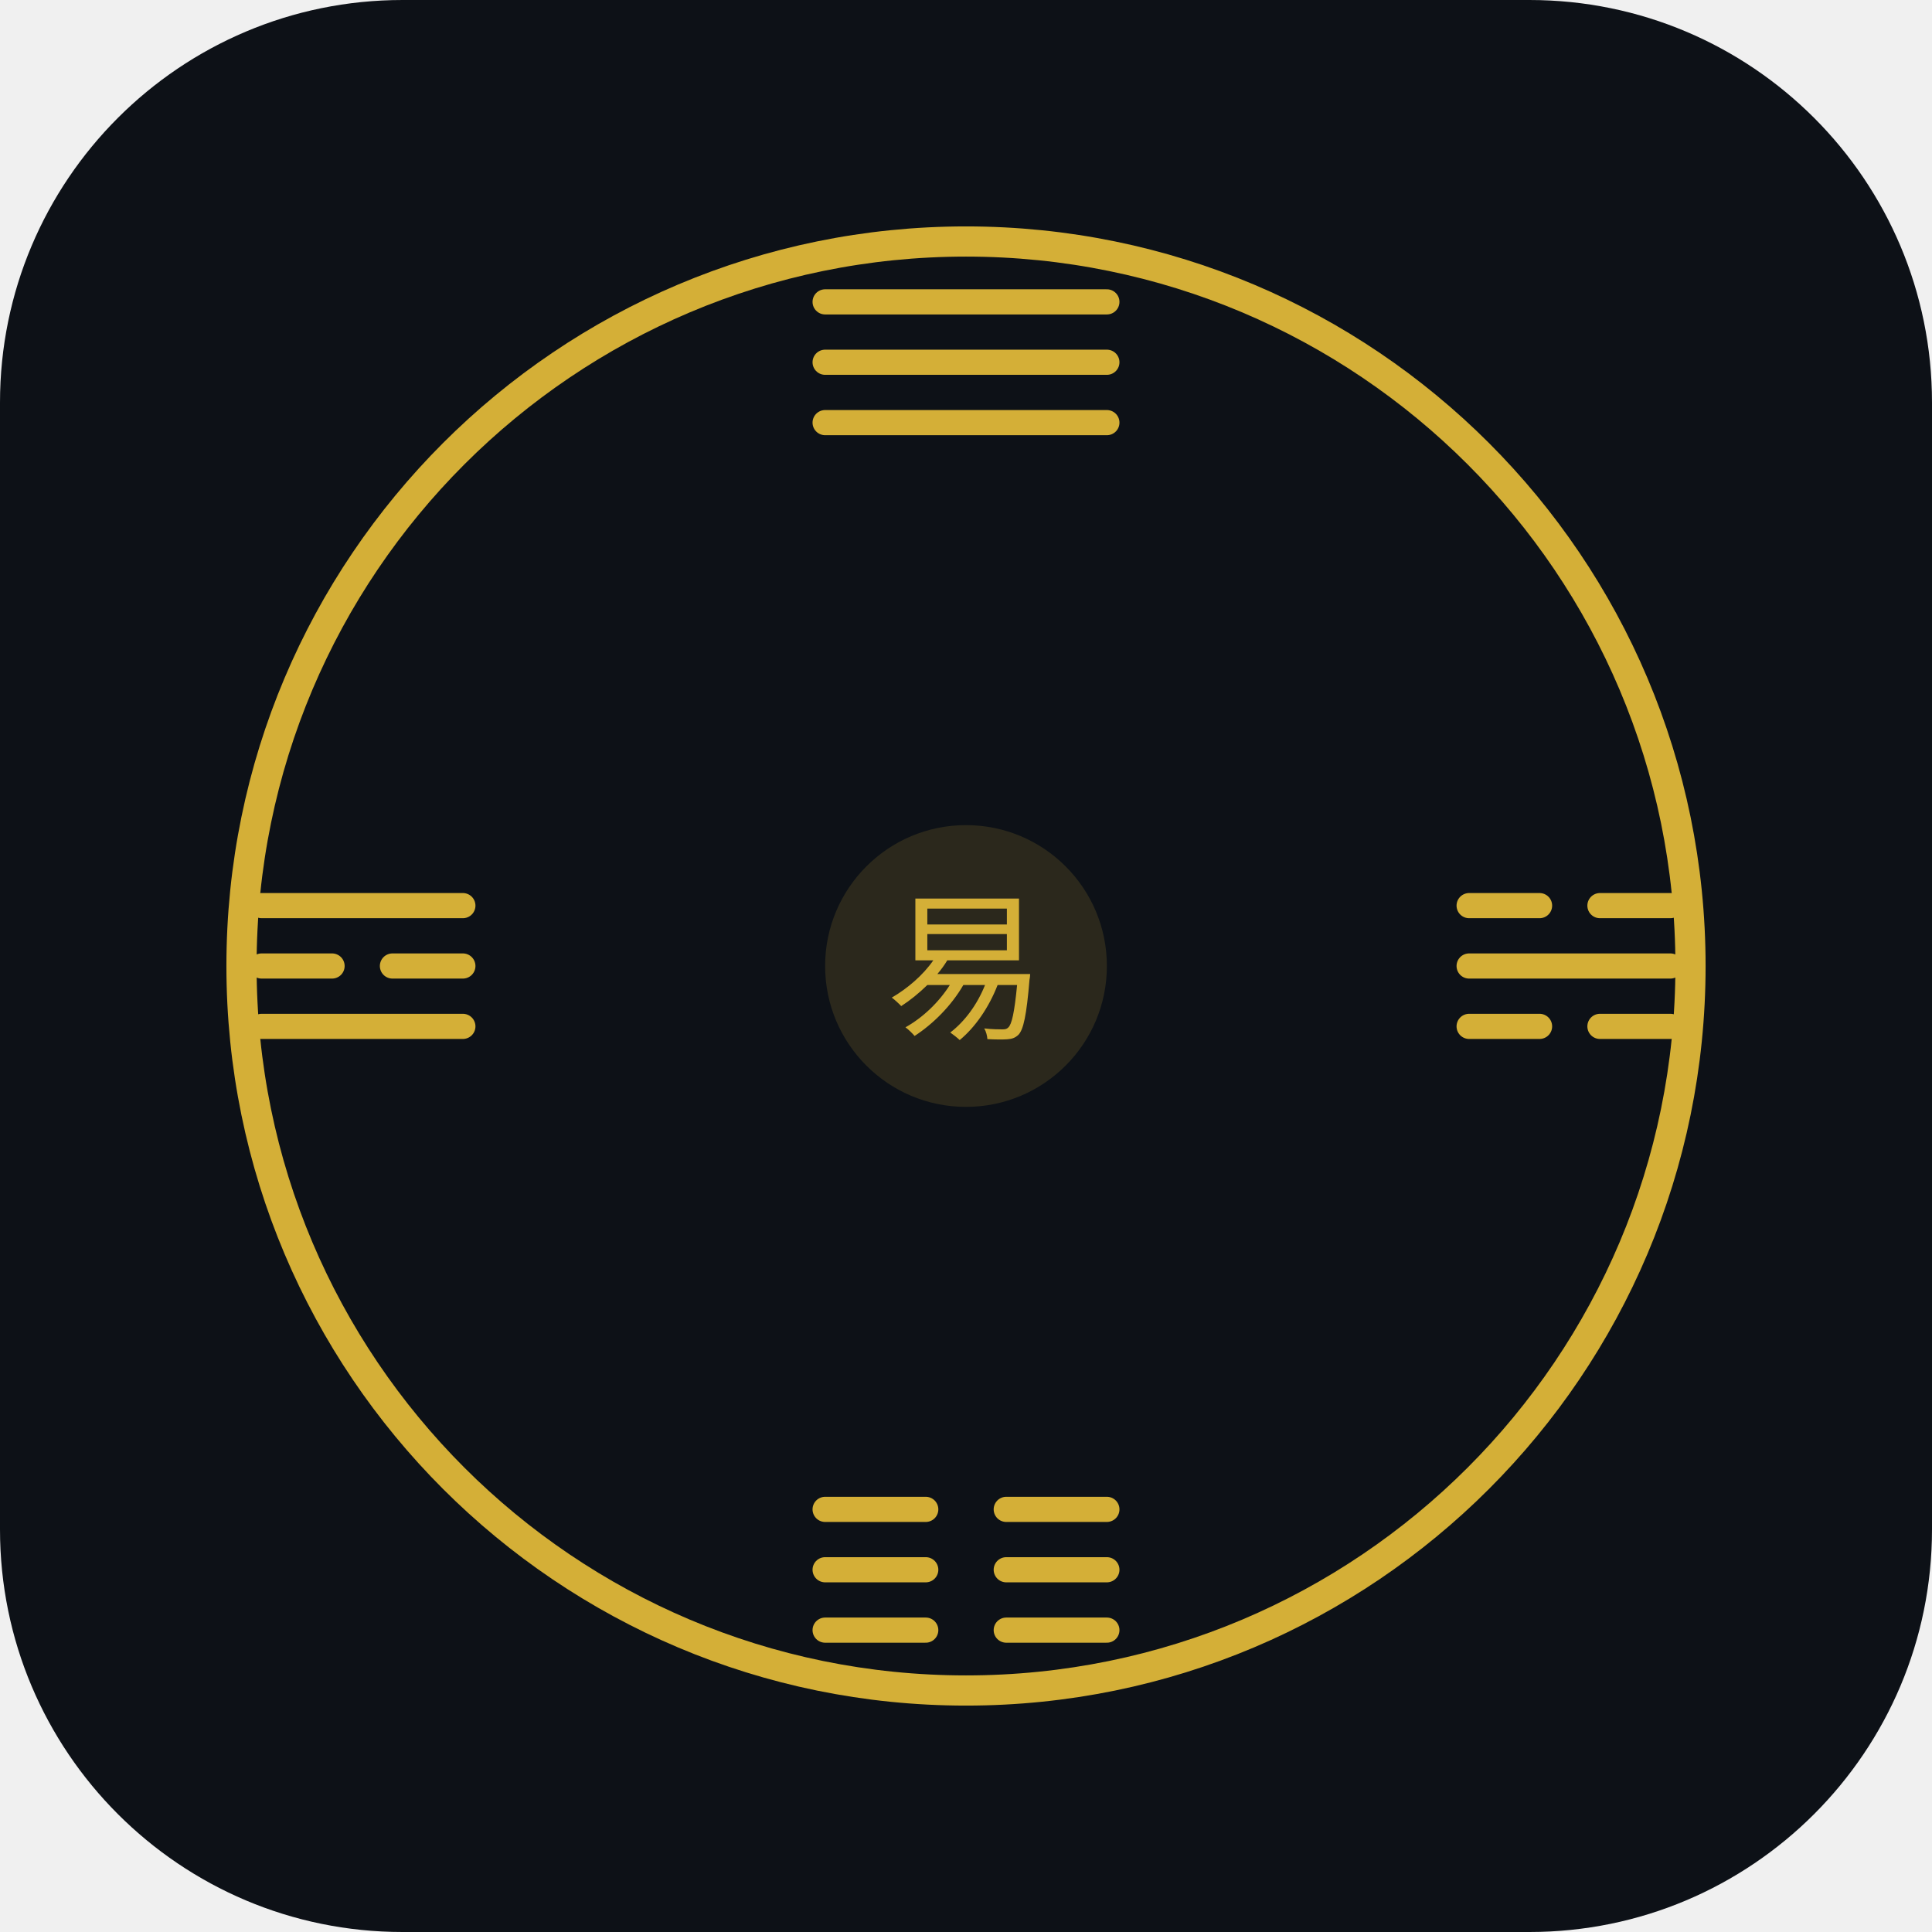
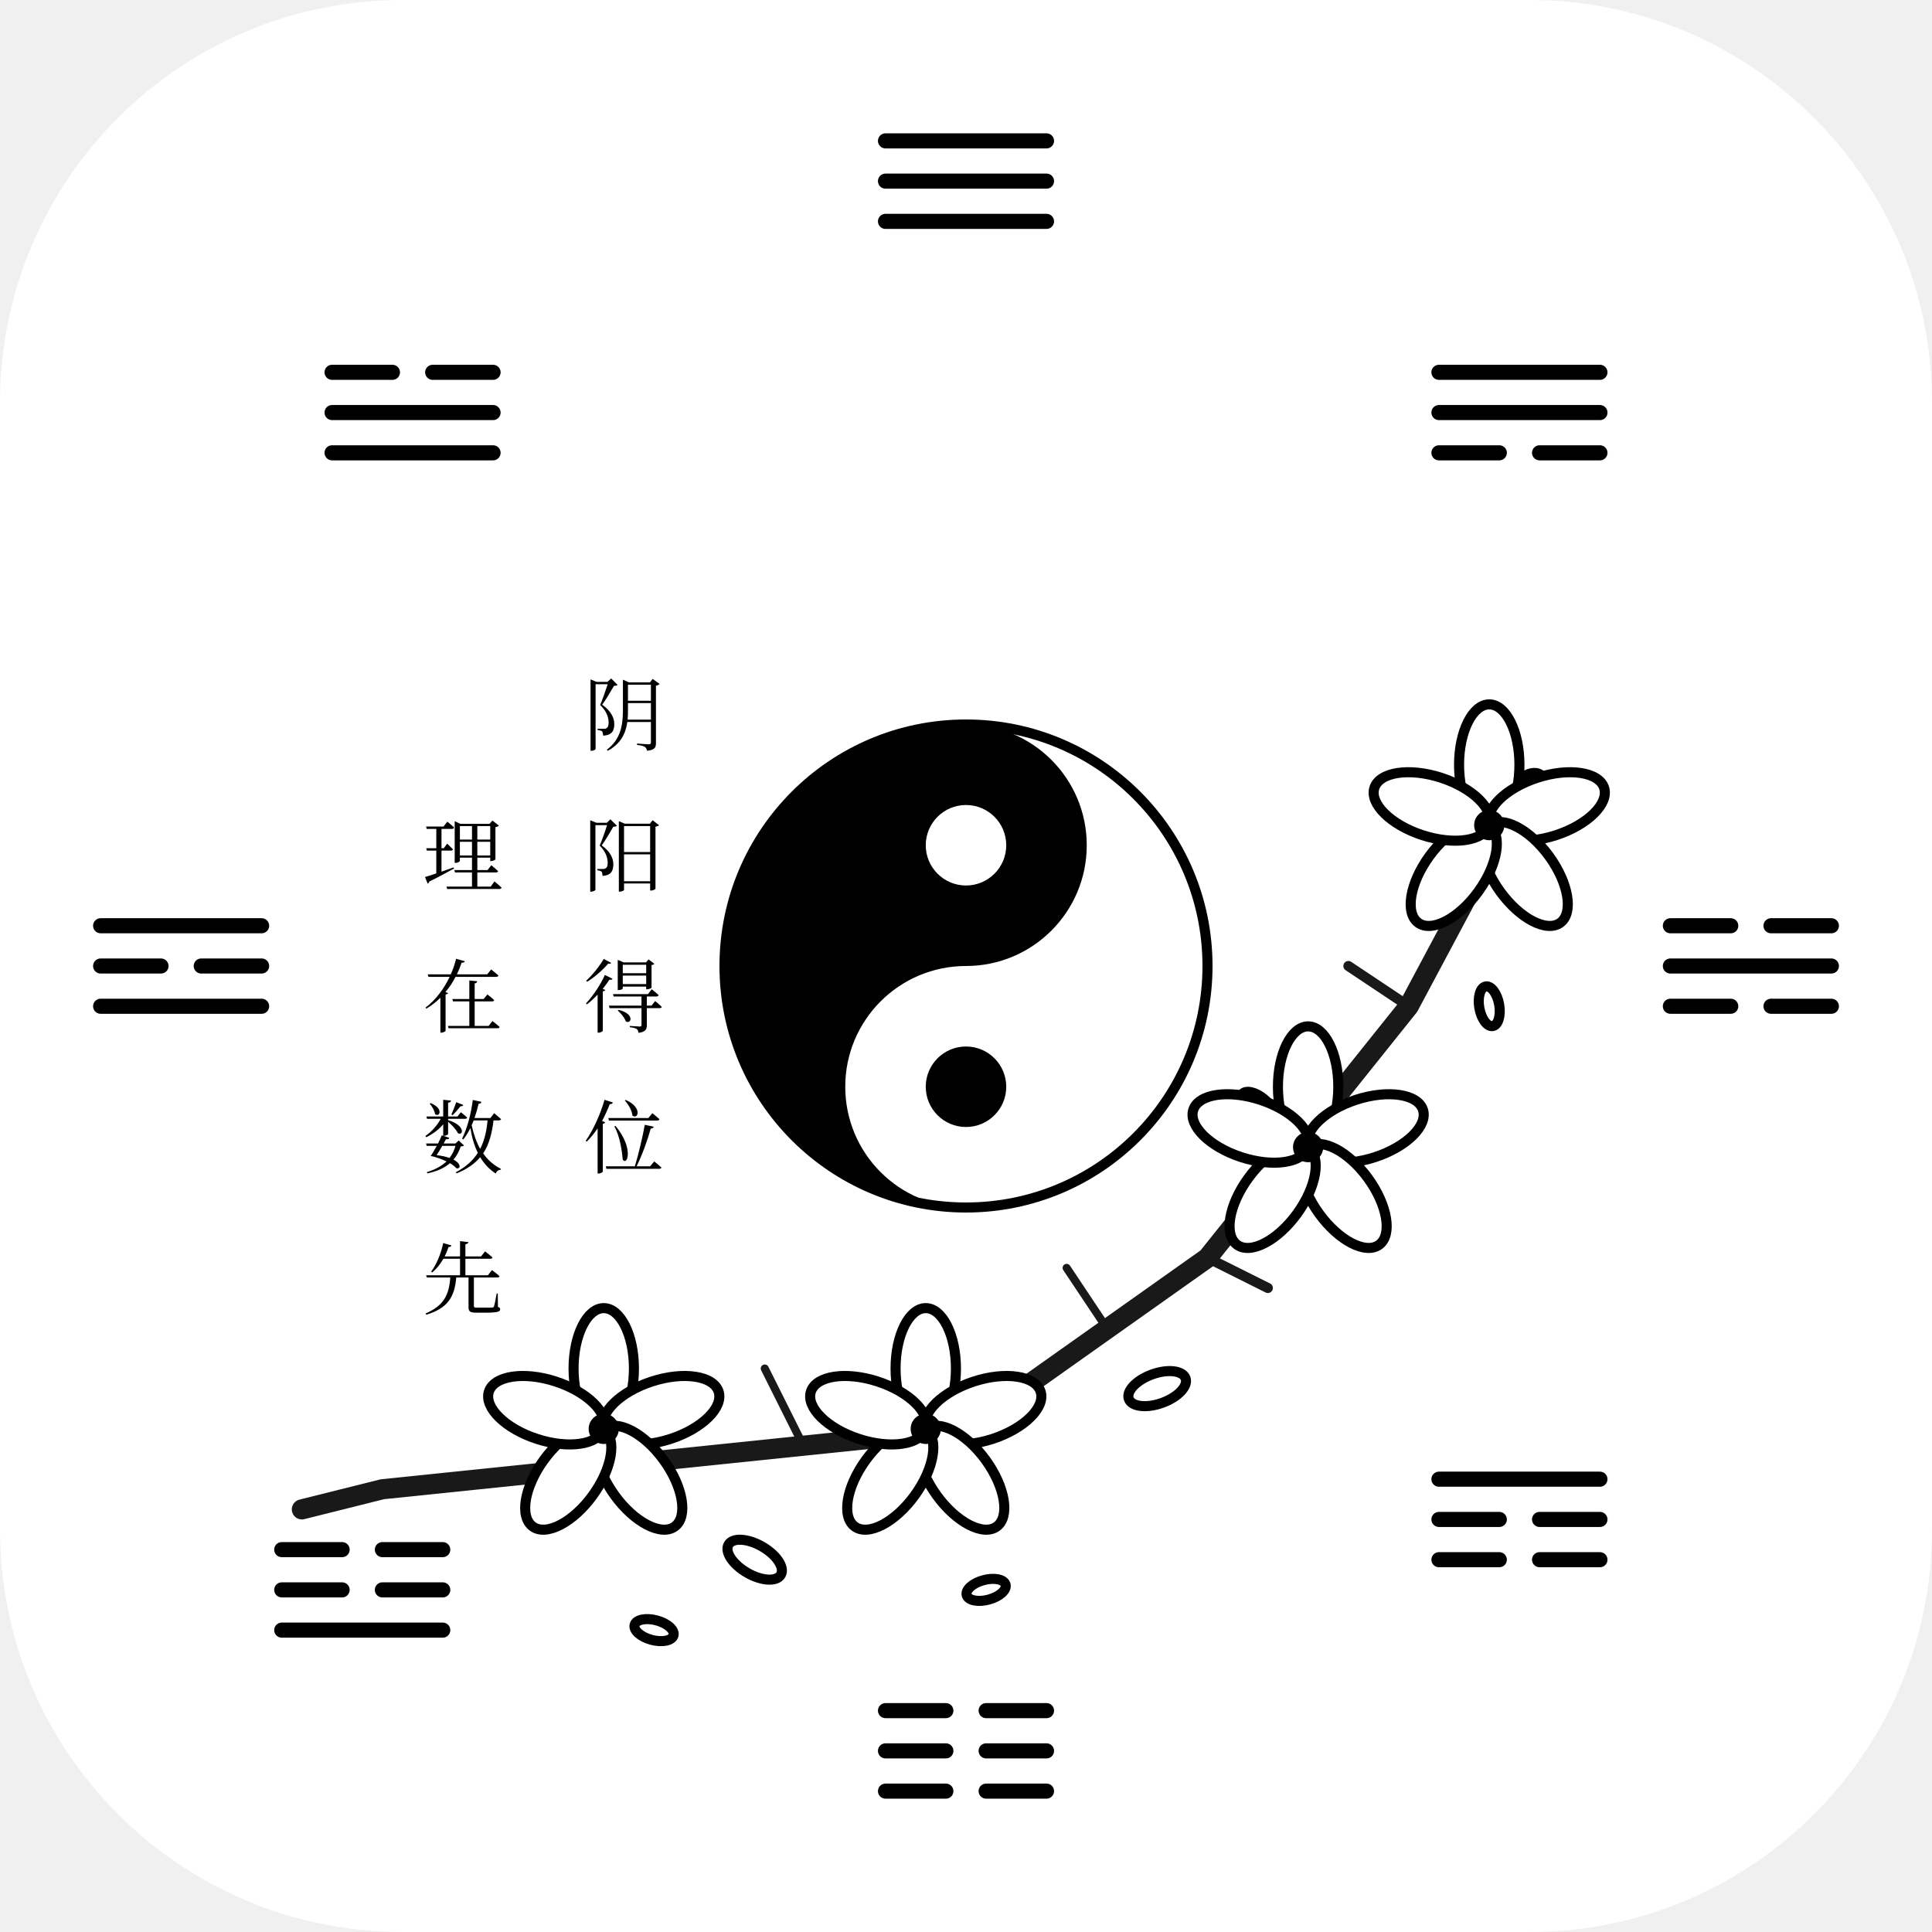
<svg xmlns="http://www.w3.org/2000/svg" viewBox="0 0 192 192">
-   <rect width="192" height="192" rx="40" fill="#0d1117" />
-   <circle cx="96" cy="96" r="72" fill="none" stroke="#d4af37" stroke-width="3" />
-   <g transform="translate(96,36)" fill="none" stroke="#d4af37" stroke-width="2.5" stroke-linecap="round">
-     <line x1="-14" y1="-6" x2="14" y2="-6" />
-     <line x1="-14" y1="0" x2="14" y2="0" />
-     <line x1="-14" y1="6" x2="14" y2="6" />
+   <defs>
+     <style>
+       .taiji-group {
+       transform-origin: 96px 96px;
+       animation: spin 4s linear infinite;
+       }
+       @keyframes spin {
+       0% { transform: rotate(0deg); }
+       100% { transform: rotate(360deg); }
+       }
+     </style>
+     <g id="plum-outline">
+       <ellipse cx="0" cy="-6" rx="3" ry="6" fill="#ffffff" stroke="#000000" stroke-width="1" />
+       <ellipse cx="0" cy="-6" rx="3" ry="6" fill="#ffffff" stroke="#000000" stroke-width="1" transform="rotate(72)" />
+       <ellipse cx="0" cy="-6" rx="3" ry="6" fill="#ffffff" stroke="#000000" stroke-width="1" transform="rotate(144)" />
+       <ellipse cx="0" cy="-6" rx="3" ry="6" fill="#ffffff" stroke="#000000" stroke-width="1" transform="rotate(216)" />
+       <ellipse cx="0" cy="-6" rx="3" ry="6" fill="#ffffff" stroke="#000000" stroke-width="1" transform="rotate(288)" />
+       <circle cx="0" cy="0" r="1.5" fill="#000000" />
+     </g>
+   </defs>
+   <rect width="192" height="192" rx="40" fill="#ffffff" />
+   <g fill="none" stroke="#000000" stroke-linecap="round" stroke-linejoin="round" opacity="0.9">
+     <polyline points="30,150 38,148 96,142 120,125 140,100 148,85" stroke-width="2" />
+     <polyline points="80,144 76,136" stroke-width="0.8" />
+     <polyline points="110,132 106,126" stroke-width="0.8" />
+     <polyline points="120,125 126,128" stroke-width="1" />
+     <polyline points="140,100 134,96" stroke-width="1" />
  </g>
-   <g transform="translate(96,156)" fill="none" stroke="#d4af37" stroke-width="2.5" stroke-linecap="round">
-     <line x1="-14" y1="-6" x2="-4" y2="-6" />
-     <line x1="4" y1="-6" x2="14" y2="-6" />
-     <line x1="-14" y1="0" x2="-4" y2="0" />
-     <line x1="4" y1="0" x2="14" y2="0" />
-     <line x1="-14" y1="6" x2="-4" y2="6" />
-     <line x1="4" y1="6" x2="14" y2="6" />
+   <g fill="none" stroke="#000000" stroke-width="1">
+     <ellipse cx="75" cy="155" rx="3" ry="1.5" transform="rotate(30 75 155)" />
+     <ellipse cx="65" cy="162" rx="2" ry="1" transform="rotate(15 65 162)" />
+     <ellipse cx="115" cy="138" rx="3" ry="1.5" transform="rotate(-20 115 138)" />
+     <ellipse cx="135" cy="120" rx="2.5" ry="1.5" transform="rotate(-60 135 120)" />
+     <ellipse cx="148" cy="100" rx="2" ry="1" transform="rotate(80 148 100)" />
+     <ellipse cx="152" cy="78" rx="1.5" ry="1" transform="rotate(-35 152 78)" />
+     <ellipse cx="98" cy="158" rx="2" ry="1" transform="rotate(-15 98 158)" />
+     <ellipse cx="125" cy="110" rx="2" ry="1" transform="rotate(40 125 110)" />
  </g>
-   <g transform="translate(36,96)" fill="none" stroke="#d4af37" stroke-width="2.5" stroke-linecap="round">
-     <line x1="-10" y1="-6" x2="10" y2="-6" />
-     <line x1="-10" y1="0" x2="-3" y2="0" />
-     <line x1="3" y1="0" x2="10" y2="0" />
-     <line x1="-10" y1="6" x2="10" y2="6" />
+   <use href="#plum-outline" x="60" y="142" />
+   <use href="#plum-outline" x="92" y="142" />
+   <use href="#plum-outline" x="130" y="114" />
+   <use href="#plum-outline" x="148" y="82" />
+   <g fill="none" stroke="#000000" stroke-width="1.5" stroke-linecap="round">
+     <g transform="translate(96, 18)">
+       <line x1="-8" y1="-4" x2="8" y2="-4" />
+       <line x1="-8" y1="0" x2="8" y2="0" />
+       <line x1="-8" y1="4" x2="8" y2="4" />
+     </g>
+     <g transform="translate(96, 174)">
+       <line x1="-8" y1="-4" x2="-2" y2="-4" />
+       <line x1="2" y1="-4" x2="8" y2="-4" />
+       <line x1="-8" y1="0" x2="-2" y2="0" />
+       <line x1="2" y1="0" x2="8" y2="0" />
+       <line x1="-8" y1="4" x2="-2" y2="4" />
+       <line x1="2" y1="4" x2="8" y2="4" />
+     </g>
+     <g transform="translate(18, 96)">
+       <line x1="-8" y1="-4" x2="8" y2="-4" />
+       <line x1="-8" y1="0" x2="-2" y2="0" />
+       <line x1="2" y1="0" x2="8" y2="0" />
+       <line x1="-8" y1="4" x2="8" y2="4" />
+     </g>
+     <g transform="translate(174, 96)">
+       <line x1="-8" y1="-4" x2="-2" y2="-4" />
+       <line x1="2" y1="-4" x2="8" y2="-4" />
+       <line x1="-8" y1="0" x2="8" y2="0" />
+       <line x1="-8" y1="4" x2="-2" y2="4" />
+       <line x1="2" y1="4" x2="8" y2="4" />
+     </g>
+     <g transform="translate(41, 41)">
+       <line x1="-8" y1="-4" x2="-2" y2="-4" />
+       <line x1="2" y1="-4" x2="8" y2="-4" />
+       <line x1="-8" y1="0" x2="8" y2="0" />
+       <line x1="-8" y1="4" x2="8" y2="4" />
+     </g>
+     <g transform="translate(36, 158)">
+       <line x1="-8" y1="-4" x2="-2" y2="-4" />
+       <line x1="2" y1="-4" x2="8" y2="-4" />
+       <line x1="-8" y1="0" x2="-2" y2="0" />
+       <line x1="2" y1="0" x2="8" y2="0" />
+       <line x1="-8" y1="4" x2="8" y2="4" />
+     </g>
+     <g transform="translate(151, 41)">
+       <line x1="-8" y1="-4" x2="8" y2="-4" />
+       <line x1="-8" y1="0" x2="8" y2="0" />
+       <line x1="-8" y1="4" x2="-2" y2="4" />
+       <line x1="2" y1="4" x2="8" y2="4" />
+     </g>
+     <g transform="translate(151, 151)">
+       <line x1="-8" y1="-4" x2="8" y2="-4" />
+       <line x1="-8" y1="0" x2="-2" y2="0" />
+       <line x1="2" y1="0" x2="8" y2="0" />
+       <line x1="-8" y1="4" x2="-2" y2="4" />
+       <line x1="2" y1="4" x2="8" y2="4" />
+     </g>
  </g>
-   <g transform="translate(156,96)" fill="none" stroke="#d4af37" stroke-width="2.5" stroke-linecap="round">
-     <line x1="-10" y1="-6" x2="-3" y2="-6" />
-     <line x1="3" y1="-6" x2="10" y2="-6" />
-     <line x1="-10" y1="0" x2="10" y2="0" />
-     <line x1="-10" y1="6" x2="-3" y2="6" />
-     <line x1="3" y1="6" x2="10" y2="6" />
+   <g fill="#000000" font-family="'Songti SC', 'Noto Serif CJK SC', 'SimSun', 'FangSong', 'KaiTi', serif" font-size="8" text-anchor="middle">
+     <text x="62" y="74">阴</text>
+     <text x="62" y="88">阳</text>
+     <text x="62" y="102">得</text>
+     <text x="62" y="116">位</text>
+     <text x="46" y="88">理</text>
+     <text x="46" y="102">在</text>
+     <text x="46" y="116">数</text>
+     <text x="46" y="130">先</text>
  </g>
-   <circle cx="96" cy="96" r="14" fill="#d4af37" opacity="0.15" />
-   <text x="96" y="102" text-anchor="middle" font-size="16" fill="#d4af37" font-family="serif">易</text>
+   <g class="taiji-group">
+     <circle cx="96" cy="96" r="24" fill="#000000" />
+     <path d="M96,72 A24,24 0 0,1 96,120 A12,12 0 0,1 96,96 A12,12 0 0,0 96,72 Z" fill="#ffffff" />
+     <circle cx="96" cy="84" r="4" fill="#ffffff" />
+     <circle cx="96" cy="108" r="4" fill="#000000" />
+     <circle cx="96" cy="96" r="24" fill="none" stroke="#000000" stroke-width="1" />
+   </g>
</svg>
